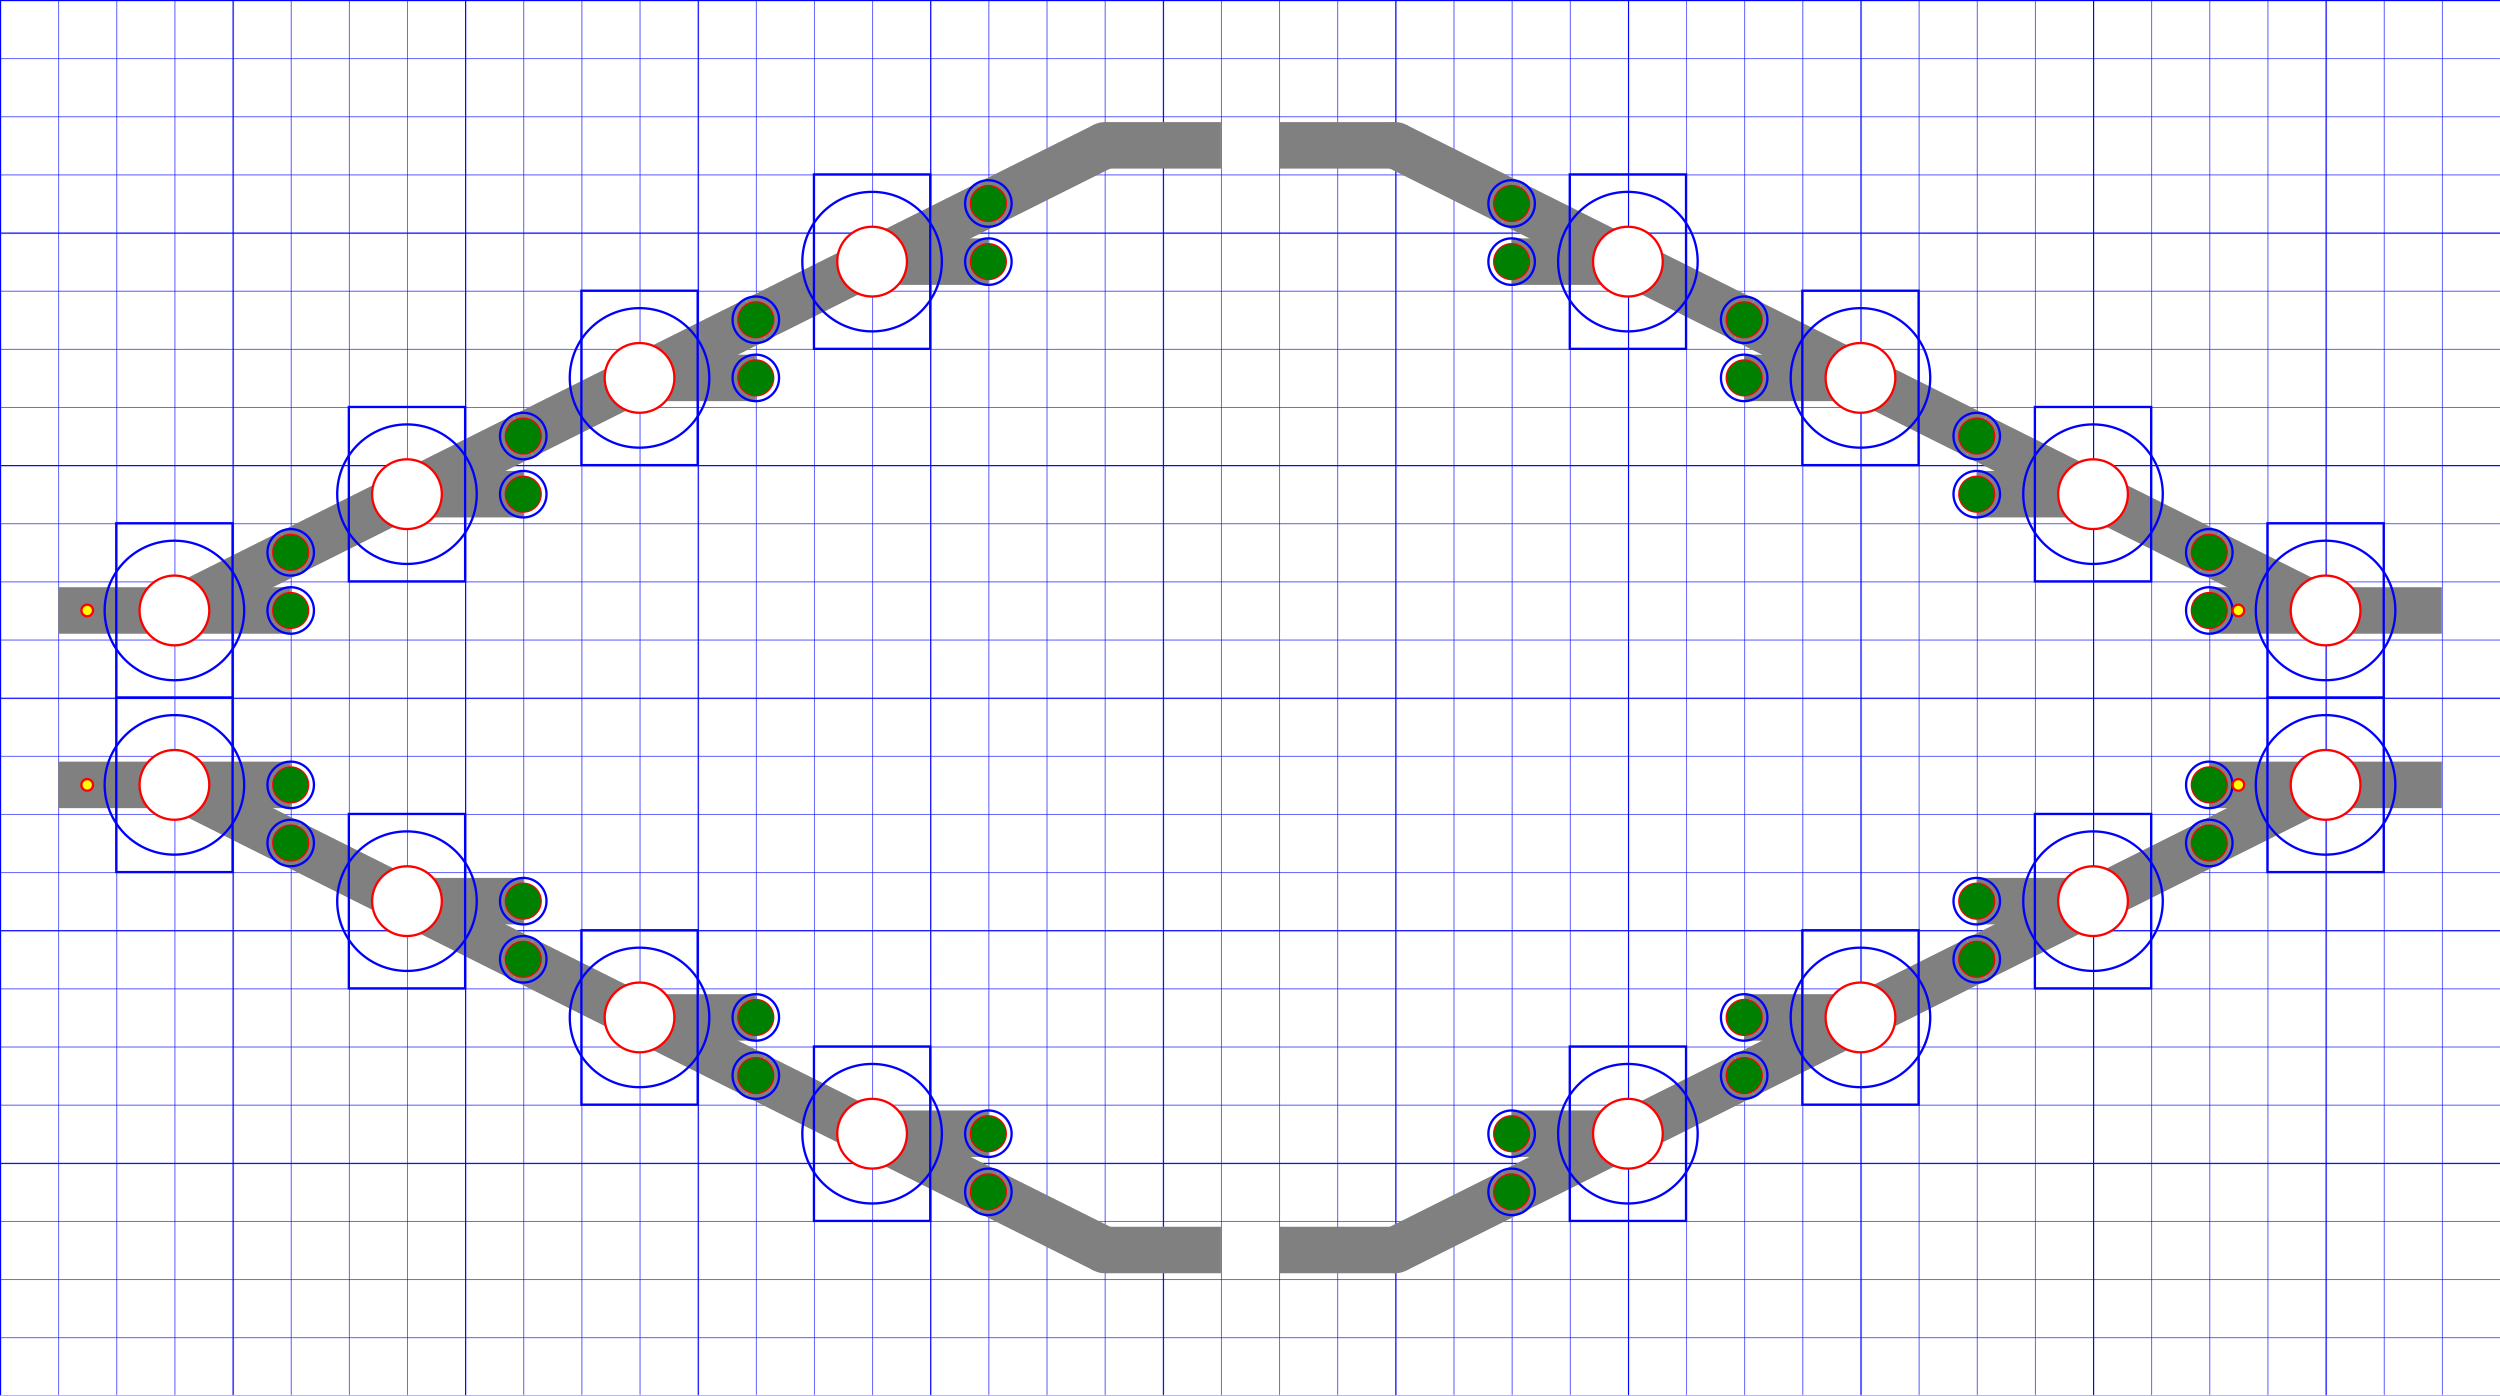
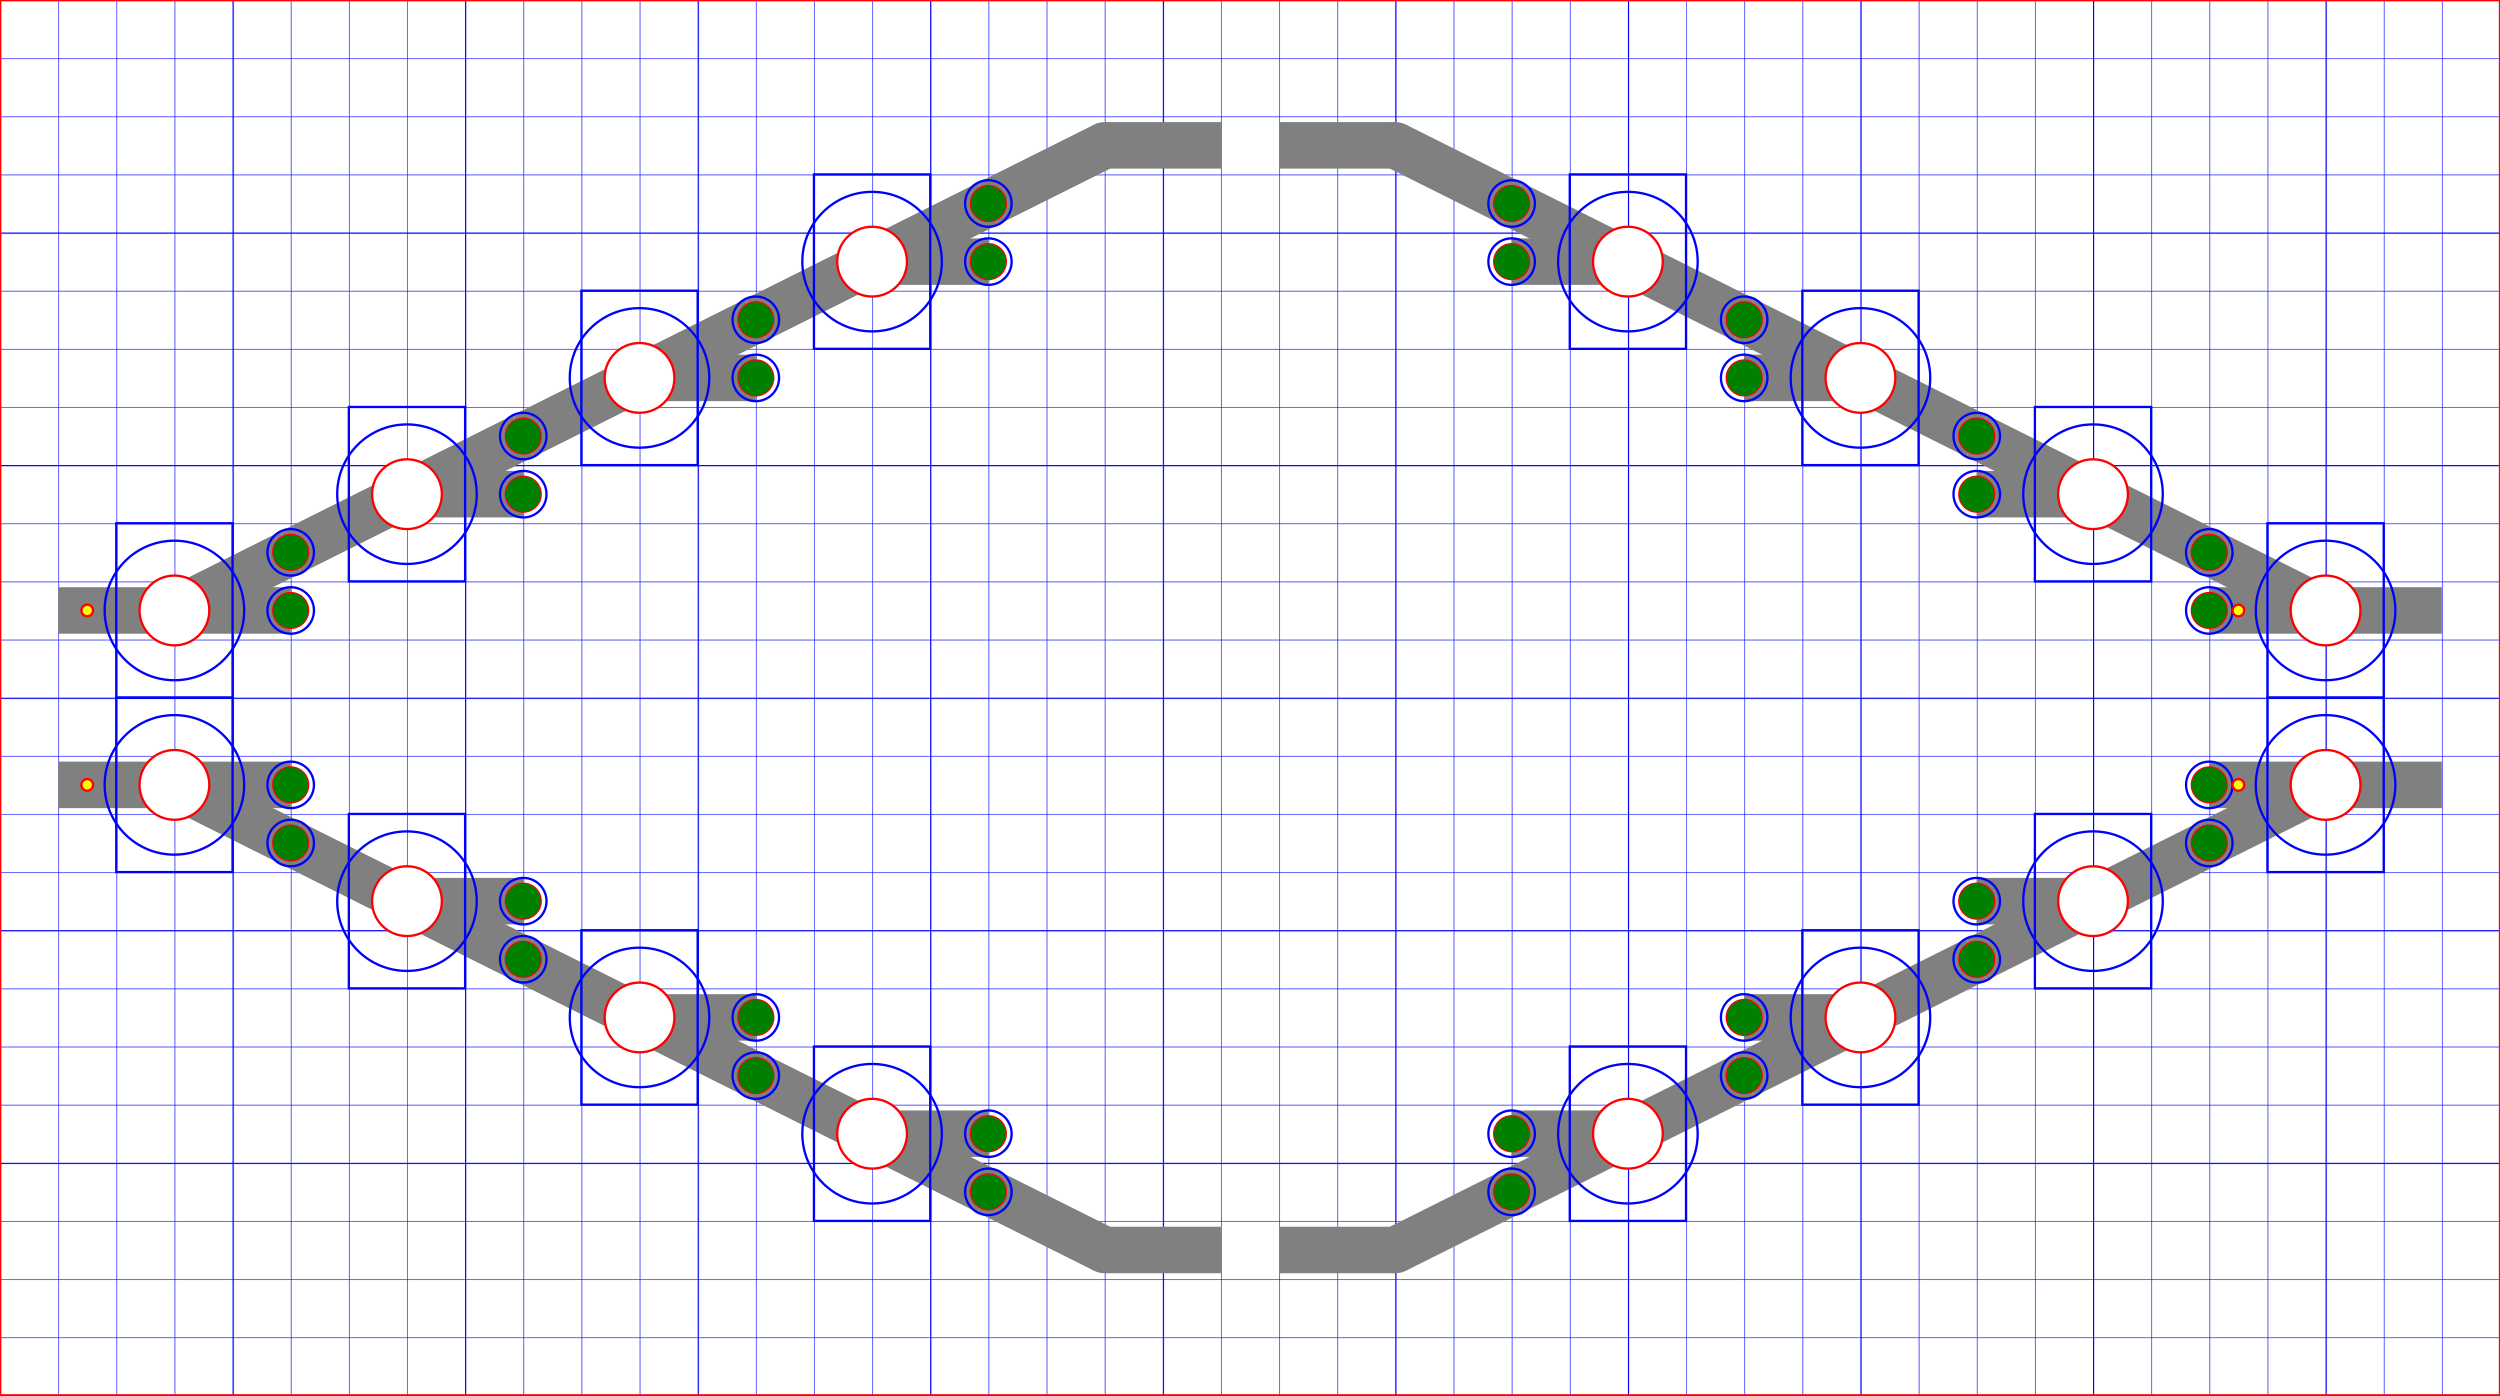
<svg xmlns="http://www.w3.org/2000/svg" baseProfile="full" height="12.0cm" version="1.1" viewBox="0,0,215,120" width="21.5cm">
  <defs>
-     <pattern height="5" id="id3" patternUnits="userSpaceOnUse" width="5">
+     <pattern height="5" id="id9" patternUnits="userSpaceOnUse" width="5">
      <path d="M 5 0 L 0 0 0 5" fill="none" stroke="rgb(0%,0%,100%)" stroke-width="0.1" />
    </pattern>
-     <pattern height="20" id="id4" patternUnits="userSpaceOnUse" width="20">
-       <rect fill="url(#id3) none" height="20" width="20" x="0" y="0" />
+     <pattern height="20" id="id10" patternUnits="userSpaceOnUse" width="20">
+       <rect fill="url(#id9) none" height="20" width="20" x="0" y="0" />
      <path d="M 20 0 L 0 0 0 20" fill="none" stroke="rgb(0%,0%,100%)" stroke-width="0.2" />
    </pattern>
  </defs>
  <g>
    <rect fill="white" height="120" width="215" x="0" y="0" />
-     <rect fill="url(#id4) none" height="120" width="215" x="0" y="0" />
-   </g>
-   <g>
-     <line stroke="gray" stroke-width="4" x1="5.0" x2="25.0" y1="52.5" y2="52.5" />
-     <line stroke="gray" stroke-width="4" x1="15.0" x2="25.0" y1="52.5" y2="47.5" />
-     <circle cx="15.0" cy="52.5" fill="white" r="3.0" />
-     <line stroke="gray" stroke-width="4" x1="25.0" x2="45.0" y1="47.5" y2="37.5" />
-     <line stroke="gray" stroke-width="4" x1="35.0" x2="45.0" y1="42.5" y2="42.5" />
-     <circle cx="35.0" cy="42.5" fill="white" r="3.0" />
-     <line stroke="gray" stroke-width="4" x1="45.0" x2="65.0" y1="37.5" y2="27.5" />
-     <line stroke="gray" stroke-width="4" x1="55.0" x2="65.0" y1="32.5" y2="32.5" />
-     <circle cx="55.0" cy="32.5" fill="white" r="3.0" />
-     <line stroke="gray" stroke-width="4" x1="65.0" x2="85.0" y1="27.5" y2="17.5" />
-     <line stroke="gray" stroke-width="4" x1="75.0" x2="85.0" y1="22.5" y2="22.5" />
-     <circle cx="75.0" cy="22.5" fill="white" r="3.0" />
-     <line stroke="gray" stroke-width="4" x1="95.0" x2="105.0" y1="12.5" y2="12.5" />
-     <line stroke="gray" stroke-width="4" x1="85.0" x2="95.0" y1="17.5" y2="12.5" />
-     <circle cx="95.0" cy="12.5" fill="gray" r="2.0" />
-     <line stroke="gray" stroke-width="4" x1="5.0" x2="25.0" y1="67.5" y2="67.5" />
-     <line stroke="gray" stroke-width="4" x1="15.0" x2="25.0" y1="67.5" y2="72.5" />
-     <circle cx="15.0" cy="67.5" fill="white" r="3.0" />
-     <line stroke="gray" stroke-width="4" x1="25.0" x2="45.0" y1="72.5" y2="82.5" />
-     <line stroke="gray" stroke-width="4" x1="35.0" x2="45.0" y1="77.5" y2="77.5" />
-     <circle cx="35.0" cy="77.5" fill="white" r="3.0" />
-     <line stroke="gray" stroke-width="4" x1="45.0" x2="65.0" y1="82.5" y2="92.5" />
-     <line stroke="gray" stroke-width="4" x1="55.0" x2="65.0" y1="87.5" y2="87.5" />
-     <circle cx="55.0" cy="87.5" fill="white" r="3.0" />
-     <line stroke="gray" stroke-width="4" x1="65.0" x2="85.0" y1="92.5" y2="102.5" />
-     <line stroke="gray" stroke-width="4" x1="75.0" x2="85.0" y1="97.5" y2="97.5" />
-     <circle cx="75.0" cy="97.5" fill="white" r="3.0" />
-     <line stroke="gray" stroke-width="4" x1="95.0" x2="105.0" y1="107.5" y2="107.5" />
-     <line stroke="gray" stroke-width="4" x1="85.0" x2="95.0" y1="102.5" y2="107.5" />
-     <circle cx="95.0" cy="107.5" fill="gray" r="2.0" />
-     <line stroke="gray" stroke-width="4" x1="210.0" x2="190.0" y1="52.5" y2="52.5" />
-     <line stroke="gray" stroke-width="4" x1="200.0" x2="190.0" y1="52.5" y2="47.5" />
-     <circle cx="200.0" cy="52.5" fill="white" r="3.0" />
-     <line stroke="gray" stroke-width="4" x1="190.0" x2="170.0" y1="47.5" y2="37.5" />
-     <line stroke="gray" stroke-width="4" x1="180.0" x2="170.0" y1="42.5" y2="42.5" />
-     <circle cx="180.0" cy="42.5" fill="white" r="3.0" />
-     <line stroke="gray" stroke-width="4" x1="170.0" x2="150.0" y1="37.5" y2="27.5" />
-     <line stroke="gray" stroke-width="4" x1="160.0" x2="150.0" y1="32.5" y2="32.5" />
-     <circle cx="160.0" cy="32.5" fill="white" r="3.0" />
-     <line stroke="gray" stroke-width="4" x1="150.0" x2="130.0" y1="27.5" y2="17.5" />
-     <line stroke="gray" stroke-width="4" x1="140.0" x2="130.0" y1="22.5" y2="22.5" />
-     <circle cx="140.0" cy="22.5" fill="white" r="3.0" />
-     <line stroke="gray" stroke-width="4" x1="120.0" x2="110.0" y1="12.5" y2="12.5" />
-     <line stroke="gray" stroke-width="4" x1="130.0" x2="120.0" y1="17.5" y2="12.5" />
-     <circle cx="120.0" cy="12.5" fill="gray" r="2.0" />
-     <line stroke="gray" stroke-width="4" x1="210.0" x2="190.0" y1="67.5" y2="67.5" />
-     <line stroke="gray" stroke-width="4" x1="200.0" x2="190.0" y1="67.5" y2="72.5" />
-     <circle cx="200.0" cy="67.5" fill="white" r="3.0" />
-     <line stroke="gray" stroke-width="4" x1="190.0" x2="170.0" y1="72.5" y2="82.5" />
-     <line stroke="gray" stroke-width="4" x1="180.0" x2="170.0" y1="77.5" y2="77.5" />
-     <circle cx="180.0" cy="77.5" fill="white" r="3.0" />
-     <line stroke="gray" stroke-width="4" x1="170.0" x2="150.0" y1="82.5" y2="92.5" />
-     <line stroke="gray" stroke-width="4" x1="160.0" x2="150.0" y1="87.5" y2="87.5" />
-     <circle cx="160.0" cy="87.5" fill="white" r="3.0" />
-     <line stroke="gray" stroke-width="4" x1="150.0" x2="130.0" y1="92.5" y2="102.5" />
-     <line stroke="gray" stroke-width="4" x1="140.0" x2="130.0" y1="97.5" y2="97.5" />
-     <circle cx="140.0" cy="97.5" fill="white" r="3.0" />
-     <line stroke="gray" stroke-width="4" x1="120.0" x2="110.0" y1="107.5" y2="107.5" />
-     <line stroke="gray" stroke-width="4" x1="130.0" x2="120.0" y1="102.5" y2="107.5" />
-     <circle cx="120.0" cy="107.5" fill="gray" r="2.0" />
-   </g>
-   <g>
-     <circle cx="15.0" cy="52.5" fill="none" r="3.0" stroke="red" stroke-width="0.2" />
-     <circle cx="15.0" cy="52.5" fill="none" r="6.0" stroke="blue" stroke-width="0.2" />
-     <rect fill="none" height="15" stroke="blue" stroke-width="0.2" width="10" x="10.0" y="45.0" />
-     <circle cx="25.0" cy="47.5" fill="none" r="1.5" stroke="red" stroke-width="0.2" />
-     <circle cx="25.0" cy="47.5" fill="none" r="2.0" stroke="blue" stroke-width="0.2" />
-     <circle cx="25.0" cy="52.5" fill="none" r="1.5" stroke="red" stroke-width="0.2" />
-     <circle cx="25.0" cy="52.5" fill="none" r="2.0" stroke="blue" stroke-width="0.2" />
-     <circle cx="35.0" cy="42.5" fill="none" r="3.0" stroke="red" stroke-width="0.2" />
-     <circle cx="35.0" cy="42.5" fill="none" r="6.0" stroke="blue" stroke-width="0.2" />
-     <rect fill="none" height="15" stroke="blue" stroke-width="0.2" width="10" x="30.0" y="35.0" />
-     <circle cx="45.0" cy="42.5" fill="none" r="1.5" stroke="red" stroke-width="0.2" />
-     <circle cx="45.0" cy="42.5" fill="none" r="2.0" stroke="blue" stroke-width="0.2" />
-     <circle cx="45.0" cy="37.5" fill="none" r="1.5" stroke="red" stroke-width="0.2" />
-     <circle cx="45.0" cy="37.5" fill="none" r="2.0" stroke="blue" stroke-width="0.2" />
-     <circle cx="55.0" cy="32.5" fill="none" r="3.0" stroke="red" stroke-width="0.2" />
-     <circle cx="55.0" cy="32.5" fill="none" r="6.0" stroke="blue" stroke-width="0.2" />
-     <rect fill="none" height="15" stroke="blue" stroke-width="0.2" width="10" x="50.0" y="25.0" />
-     <circle cx="65.0" cy="32.5" fill="none" r="1.5" stroke="red" stroke-width="0.2" />
-     <circle cx="65.0" cy="32.5" fill="none" r="2.0" stroke="blue" stroke-width="0.2" />
-     <circle cx="65.0" cy="27.5" fill="none" r="1.5" stroke="red" stroke-width="0.2" />
-     <circle cx="65.0" cy="27.5" fill="none" r="2.0" stroke="blue" stroke-width="0.2" />
-     <circle cx="75.0" cy="22.5" fill="none" r="3.0" stroke="red" stroke-width="0.2" />
-     <circle cx="75.0" cy="22.5" fill="none" r="6.0" stroke="blue" stroke-width="0.2" />
-     <rect fill="none" height="15" stroke="blue" stroke-width="0.2" width="10" x="70.0" y="15.0" />
-     <circle cx="85.0" cy="22.5" fill="none" r="1.5" stroke="red" stroke-width="0.2" />
-     <circle cx="85.0" cy="22.5" fill="none" r="2.0" stroke="blue" stroke-width="0.2" />
-     <circle cx="85.0" cy="17.5" fill="none" r="1.5" stroke="red" stroke-width="0.2" />
-     <circle cx="85.0" cy="17.5" fill="none" r="2.0" stroke="blue" stroke-width="0.2" />
-     <circle cx="15.0" cy="67.5" fill="none" r="3.0" stroke="red" stroke-width="0.2" />
-     <circle cx="15.0" cy="67.5" fill="none" r="6.0" stroke="blue" stroke-width="0.2" />
-     <rect fill="none" height="15" stroke="blue" stroke-width="0.2" width="10" x="10.0" y="60.0" />
-     <circle cx="25.0" cy="72.5" fill="none" r="1.5" stroke="red" stroke-width="0.2" />
-     <circle cx="25.0" cy="72.5" fill="none" r="2.0" stroke="blue" stroke-width="0.2" />
-     <circle cx="25.0" cy="67.5" fill="none" r="1.5" stroke="red" stroke-width="0.2" />
-     <circle cx="25.0" cy="67.5" fill="none" r="2.0" stroke="blue" stroke-width="0.2" />
-     <circle cx="35.0" cy="77.5" fill="none" r="3.0" stroke="red" stroke-width="0.2" />
-     <circle cx="35.0" cy="77.5" fill="none" r="6.0" stroke="blue" stroke-width="0.2" />
-     <rect fill="none" height="15" stroke="blue" stroke-width="0.2" width="10" x="30.0" y="70.0" />
-     <circle cx="45.0" cy="77.5" fill="none" r="1.5" stroke="red" stroke-width="0.2" />
-     <circle cx="45.0" cy="77.5" fill="none" r="2.0" stroke="blue" stroke-width="0.2" />
-     <circle cx="45.0" cy="82.5" fill="none" r="1.5" stroke="red" stroke-width="0.2" />
-     <circle cx="45.0" cy="82.5" fill="none" r="2.0" stroke="blue" stroke-width="0.2" />
-     <circle cx="55.0" cy="87.5" fill="none" r="3.0" stroke="red" stroke-width="0.2" />
-     <circle cx="55.0" cy="87.5" fill="none" r="6.0" stroke="blue" stroke-width="0.2" />
-     <rect fill="none" height="15" stroke="blue" stroke-width="0.2" width="10" x="50.0" y="80.0" />
-     <circle cx="65.0" cy="87.5" fill="none" r="1.5" stroke="red" stroke-width="0.2" />
-     <circle cx="65.0" cy="87.5" fill="none" r="2.0" stroke="blue" stroke-width="0.2" />
-     <circle cx="65.0" cy="92.5" fill="none" r="1.5" stroke="red" stroke-width="0.2" />
-     <circle cx="65.0" cy="92.5" fill="none" r="2.0" stroke="blue" stroke-width="0.2" />
-     <circle cx="75.0" cy="97.5" fill="none" r="3.0" stroke="red" stroke-width="0.2" />
-     <circle cx="75.0" cy="97.5" fill="none" r="6.0" stroke="blue" stroke-width="0.2" />
-     <rect fill="none" height="15" stroke="blue" stroke-width="0.2" width="10" x="70.0" y="90.0" />
-     <circle cx="85.0" cy="97.5" fill="none" r="1.5" stroke="red" stroke-width="0.2" />
-     <circle cx="85.0" cy="97.5" fill="none" r="2.0" stroke="blue" stroke-width="0.2" />
-     <circle cx="85.0" cy="102.5" fill="none" r="1.5" stroke="red" stroke-width="0.2" />
-     <circle cx="85.0" cy="102.5" fill="none" r="2.0" stroke="blue" stroke-width="0.2" />
-     <circle cx="200.0" cy="52.5" fill="none" r="3.0" stroke="red" stroke-width="0.2" />
-     <circle cx="200.0" cy="52.5" fill="none" r="6.0" stroke="blue" stroke-width="0.2" />
-     <rect fill="none" height="15" stroke="blue" stroke-width="0.2" width="10" x="195.0" y="45.0" />
-     <circle cx="190.0" cy="47.5" fill="none" r="1.5" stroke="red" stroke-width="0.2" />
-     <circle cx="190.0" cy="47.5" fill="none" r="2.0" stroke="blue" stroke-width="0.2" />
-     <circle cx="190.0" cy="52.5" fill="none" r="1.5" stroke="red" stroke-width="0.2" />
-     <circle cx="190.0" cy="52.5" fill="none" r="2.0" stroke="blue" stroke-width="0.2" />
-     <circle cx="180.0" cy="42.5" fill="none" r="3.0" stroke="red" stroke-width="0.2" />
-     <circle cx="180.0" cy="42.5" fill="none" r="6.0" stroke="blue" stroke-width="0.2" />
-     <rect fill="none" height="15" stroke="blue" stroke-width="0.2" width="10" x="175.0" y="35.0" />
-     <circle cx="170.0" cy="42.5" fill="none" r="1.5" stroke="red" stroke-width="0.2" />
-     <circle cx="170.0" cy="42.5" fill="none" r="2.0" stroke="blue" stroke-width="0.2" />
-     <circle cx="170.0" cy="37.5" fill="none" r="1.5" stroke="red" stroke-width="0.2" />
-     <circle cx="170.0" cy="37.5" fill="none" r="2.0" stroke="blue" stroke-width="0.2" />
-     <circle cx="160.0" cy="32.5" fill="none" r="3.0" stroke="red" stroke-width="0.2" />
-     <circle cx="160.0" cy="32.5" fill="none" r="6.0" stroke="blue" stroke-width="0.2" />
-     <rect fill="none" height="15" stroke="blue" stroke-width="0.2" width="10" x="155.0" y="25.0" />
-     <circle cx="150.0" cy="32.5" fill="none" r="1.5" stroke="red" stroke-width="0.2" />
-     <circle cx="150.0" cy="32.5" fill="none" r="2.0" stroke="blue" stroke-width="0.2" />
-     <circle cx="150.0" cy="27.5" fill="none" r="1.5" stroke="red" stroke-width="0.2" />
-     <circle cx="150.0" cy="27.5" fill="none" r="2.0" stroke="blue" stroke-width="0.2" />
-     <circle cx="140.0" cy="22.5" fill="none" r="3.0" stroke="red" stroke-width="0.2" />
-     <circle cx="140.0" cy="22.5" fill="none" r="6.0" stroke="blue" stroke-width="0.2" />
-     <rect fill="none" height="15" stroke="blue" stroke-width="0.2" width="10" x="135.0" y="15.0" />
-     <circle cx="130.0" cy="22.5" fill="none" r="1.5" stroke="red" stroke-width="0.2" />
-     <circle cx="130.0" cy="22.5" fill="none" r="2.0" stroke="blue" stroke-width="0.2" />
-     <circle cx="130.0" cy="17.5" fill="none" r="1.5" stroke="red" stroke-width="0.2" />
-     <circle cx="130.0" cy="17.5" fill="none" r="2.0" stroke="blue" stroke-width="0.2" />
-     <circle cx="200.0" cy="67.5" fill="none" r="3.0" stroke="red" stroke-width="0.2" />
-     <circle cx="200.0" cy="67.5" fill="none" r="6.0" stroke="blue" stroke-width="0.2" />
-     <rect fill="none" height="15" stroke="blue" stroke-width="0.2" width="10" x="195.0" y="60.0" />
-     <circle cx="190.0" cy="72.5" fill="none" r="1.5" stroke="red" stroke-width="0.2" />
-     <circle cx="190.0" cy="72.5" fill="none" r="2.0" stroke="blue" stroke-width="0.2" />
-     <circle cx="190.0" cy="67.5" fill="none" r="1.5" stroke="red" stroke-width="0.2" />
-     <circle cx="190.0" cy="67.5" fill="none" r="2.0" stroke="blue" stroke-width="0.2" />
-     <circle cx="180.0" cy="77.5" fill="none" r="3.0" stroke="red" stroke-width="0.2" />
-     <circle cx="180.0" cy="77.5" fill="none" r="6.0" stroke="blue" stroke-width="0.2" />
-     <rect fill="none" height="15" stroke="blue" stroke-width="0.2" width="10" x="175.0" y="70.0" />
-     <circle cx="170.0" cy="77.5" fill="none" r="1.5" stroke="red" stroke-width="0.2" />
-     <circle cx="170.0" cy="77.5" fill="none" r="2.0" stroke="blue" stroke-width="0.2" />
-     <circle cx="170.0" cy="82.5" fill="none" r="1.5" stroke="red" stroke-width="0.2" />
-     <circle cx="170.0" cy="82.5" fill="none" r="2.0" stroke="blue" stroke-width="0.2" />
-     <circle cx="160.0" cy="87.5" fill="none" r="3.0" stroke="red" stroke-width="0.2" />
-     <circle cx="160.0" cy="87.5" fill="none" r="6.0" stroke="blue" stroke-width="0.2" />
-     <rect fill="none" height="15" stroke="blue" stroke-width="0.2" width="10" x="155.0" y="80.0" />
-     <circle cx="150.0" cy="87.5" fill="none" r="1.5" stroke="red" stroke-width="0.2" />
-     <circle cx="150.0" cy="87.5" fill="none" r="2.0" stroke="blue" stroke-width="0.2" />
-     <circle cx="150.0" cy="92.5" fill="none" r="1.5" stroke="red" stroke-width="0.2" />
-     <circle cx="150.0" cy="92.5" fill="none" r="2.0" stroke="blue" stroke-width="0.2" />
-     <circle cx="140.0" cy="97.5" fill="none" r="3.0" stroke="red" stroke-width="0.2" />
-     <circle cx="140.0" cy="97.5" fill="none" r="6.0" stroke="blue" stroke-width="0.2" />
-     <rect fill="none" height="15" stroke="blue" stroke-width="0.2" width="10" x="135.0" y="90.0" />
-     <circle cx="130.0" cy="97.5" fill="none" r="1.5" stroke="red" stroke-width="0.2" />
-     <circle cx="130.0" cy="97.5" fill="none" r="2.0" stroke="blue" stroke-width="0.2" />
-     <circle cx="130.0" cy="102.5" fill="none" r="1.5" stroke="red" stroke-width="0.2" />
-     <circle cx="130.0" cy="102.5" fill="none" r="2.0" stroke="blue" stroke-width="0.2" />
+     <rect fill="url(#id10) none" height="120" width="215" x="0" y="0" />
+   </g>
+   <g>
+     <polyline fill="gray" points="25,50.5 5,50.5 5,54.5 25,54.5 25,50.5" stroke="none" />
+     <polyline fill="gray" points="24.106,45.711 14.106,50.711 15.894,54.289 25.894,49.289 24.106,45.711" stroke="none" />
+     <circle cx="15" cy="52.5" fill="white" r="3.0" />
+     <polyline fill="gray" points="44.106,35.711 24.106,45.711 25.894,49.289 45.894,39.289 44.106,35.711" stroke="none" />
+     <polyline fill="gray" points="45,40.5 35,40.5 35,44.5 45,44.5 45,40.5" stroke="none" />
+     <circle cx="35" cy="42.5" fill="white" r="3.0" />
+     <polyline fill="gray" points="64.106,25.711 44.106,35.711 45.894,39.289 65.894,29.289 64.106,25.711" stroke="none" />
+     <polyline fill="gray" points="65,30.5 55,30.5 55,34.5 65,34.5 65,30.5" stroke="none" />
+     <circle cx="55" cy="32.5" fill="white" r="3.0" />
+     <polyline fill="gray" points="84.106,15.711 64.106,25.711 65.894,29.289 85.894,19.289 84.106,15.711" stroke="none" />
+     <polyline fill="gray" points="85,20.5 75,20.5 75,24.5 85,24.5 85,20.5" stroke="none" />
+     <circle cx="75" cy="22.5" fill="white" r="3.0" />
+     <circle cx="95" cy="12.5" fill="gray" r="2.0" />
+     <polyline fill="gray" points="105,10.5 95,10.5 95,14.5 105,14.5 105,10.5" stroke="none" />
+     <polyline fill="gray" points="94.106,10.711 84.106,15.711 85.894,19.289 95.894,14.289 94.106,10.711" stroke="none" />
+     <polyline fill="gray" points="25,65.5 5,65.5 5,69.5 25,69.5 25,65.5" stroke="none" />
+     <polyline fill="gray" points="25.894,70.711 15.894,65.711 14.106,69.289 24.106,74.289 25.894,70.711" stroke="none" />
+     <circle cx="15" cy="67.5" fill="white" r="3.0" />
+     <polyline fill="gray" points="45.894,80.711 25.894,70.711 24.106,74.289 44.106,84.289 45.894,80.711" stroke="none" />
+     <polyline fill="gray" points="45,75.5 35,75.5 35,79.5 45,79.5 45,75.5" stroke="none" />
+     <circle cx="35" cy="77.5" fill="white" r="3.0" />
+     <polyline fill="gray" points="65.894,90.711 45.894,80.711 44.106,84.289 64.106,94.289 65.894,90.711" stroke="none" />
+     <polyline fill="gray" points="65,85.5 55,85.5 55,89.5 65,89.5 65,85.5" stroke="none" />
+     <circle cx="55" cy="87.5" fill="white" r="3.0" />
+     <polyline fill="gray" points="85.894,100.711 65.894,90.711 64.106,94.289 84.106,104.289 85.894,100.711" stroke="none" />
+     <polyline fill="gray" points="85,95.5 75,95.5 75,99.5 85,99.5 85,95.5" stroke="none" />
+     <circle cx="75" cy="97.5" fill="white" r="3.0" />
+     <circle cx="95" cy="107.5" fill="gray" r="2.0" />
+     <polyline fill="gray" points="105,105.5 95,105.5 95,109.5 105,109.5 105,105.5" stroke="none" />
+     <polyline fill="gray" points="95.894,105.711 85.894,100.711 84.106,104.289 94.106,109.289 95.894,105.711" stroke="none" />
+     <polyline fill="gray" points="190,50.5 210,50.5 210,54.5 190,54.5 190,50.5" stroke="none" />
+     <polyline fill="gray" points="189.106,49.289 199.106,54.289 200.894,50.711 190.894,45.711 189.106,49.289" stroke="none" />
+     <circle cx="200" cy="52.5" fill="white" r="3.0" />
+     <polyline fill="gray" points="169.106,39.289 189.106,49.289 190.894,45.711 170.894,35.711 169.106,39.289" stroke="none" />
+     <polyline fill="gray" points="170,40.5 180,40.5 180,44.5 170,44.5 170,40.5" stroke="none" />
+     <circle cx="180" cy="42.5" fill="white" r="3.0" />
+     <polyline fill="gray" points="149.106,29.289 169.106,39.289 170.894,35.711 150.894,25.711 149.106,29.289" stroke="none" />
+     <polyline fill="gray" points="150,30.5 160,30.5 160,34.5 150,34.5 150,30.5" stroke="none" />
+     <circle cx="160" cy="32.5" fill="white" r="3.0" />
+     <polyline fill="gray" points="129.106,19.289 149.106,29.289 150.894,25.711 130.894,15.711 129.106,19.289" stroke="none" />
+     <polyline fill="gray" points="130,20.5 140,20.5 140,24.5 130,24.5 130,20.5" stroke="none" />
+     <circle cx="140" cy="22.5" fill="white" r="3.0" />
+     <circle cx="120" cy="12.5" fill="gray" r="2.0" />
+     <polyline fill="gray" points="110,10.5 120,10.5 120,14.5 110,14.5 110,10.5" stroke="none" />
+     <polyline fill="gray" points="119.106,14.289 129.106,19.289 130.894,15.711 120.894,10.711 119.106,14.289" stroke="none" />
+     <polyline fill="gray" points="190,65.5 210,65.5 210,69.5 190,69.5 190,65.5" stroke="none" />
+     <polyline fill="gray" points="190.894,74.289 200.894,69.289 199.106,65.711 189.106,70.711 190.894,74.289" stroke="none" />
+     <circle cx="200" cy="67.5" fill="white" r="3.0" />
+     <polyline fill="gray" points="170.894,84.289 190.894,74.289 189.106,70.711 169.106,80.711 170.894,84.289" stroke="none" />
+     <polyline fill="gray" points="170,75.5 180,75.5 180,79.5 170,79.5 170,75.5" stroke="none" />
+     <circle cx="180" cy="77.5" fill="white" r="3.0" />
+     <polyline fill="gray" points="150.894,94.289 170.894,84.289 169.106,80.711 149.106,90.711 150.894,94.289" stroke="none" />
+     <polyline fill="gray" points="150,85.5 160,85.5 160,89.5 150,89.5 150,85.5" stroke="none" />
+     <circle cx="160" cy="87.5" fill="white" r="3.0" />
+     <polyline fill="gray" points="130.894,104.289 150.894,94.289 149.106,90.711 129.106,100.711 130.894,104.289" stroke="none" />
+     <polyline fill="gray" points="130,95.5 140,95.5 140,99.5 130,99.5 130,95.5" stroke="none" />
+     <circle cx="140" cy="97.5" fill="white" r="3.0" />
+     <circle cx="120" cy="107.5" fill="gray" r="2.0" />
+     <polyline fill="gray" points="110,105.5 120,105.5 120,109.5 110,109.5 110,105.5" stroke="none" />
+     <polyline fill="gray" points="120.894,109.289 130.894,104.289 129.106,100.711 119.106,105.711 120.894,109.289" stroke="none" />
+   </g>
+   <g>
+     <circle cx="15" cy="52.5" fill="none" r="3.0" stroke="red" stroke-width="0.2" />
+     <circle cx="15" cy="52.5" fill="none" r="6.0" stroke="blue" stroke-width="0.2" />
+     <rect fill="none" height="15" stroke="blue" stroke-width="0.2" width="10" x="10" y="45.0" />
+     <circle cx="25" cy="52.5" fill="none" r="1.5" stroke="red" stroke-width="0.2" />
+     <circle cx="25" cy="52.5" fill="none" r="2.0" stroke="blue" stroke-width="0.2" />
+     <circle cx="25" cy="47.5" fill="none" r="1.5" stroke="red" stroke-width="0.2" />
+     <circle cx="25" cy="47.5" fill="none" r="2.0" stroke="blue" stroke-width="0.2" />
+     <circle cx="35" cy="42.5" fill="none" r="3.0" stroke="red" stroke-width="0.2" />
+     <circle cx="35" cy="42.5" fill="none" r="6.0" stroke="blue" stroke-width="0.2" />
+     <rect fill="none" height="15" stroke="blue" stroke-width="0.2" width="10" x="30" y="35.0" />
+     <circle cx="45" cy="37.5" fill="none" r="1.5" stroke="red" stroke-width="0.2" />
+     <circle cx="45" cy="37.5" fill="none" r="2.0" stroke="blue" stroke-width="0.2" />
+     <circle cx="45" cy="42.5" fill="none" r="1.5" stroke="red" stroke-width="0.2" />
+     <circle cx="45" cy="42.5" fill="none" r="2.0" stroke="blue" stroke-width="0.2" />
+     <circle cx="55" cy="32.5" fill="none" r="3.0" stroke="red" stroke-width="0.2" />
+     <circle cx="55" cy="32.5" fill="none" r="6.0" stroke="blue" stroke-width="0.2" />
+     <rect fill="none" height="15" stroke="blue" stroke-width="0.2" width="10" x="50" y="25.0" />
+     <circle cx="65" cy="27.5" fill="none" r="1.5" stroke="red" stroke-width="0.2" />
+     <circle cx="65" cy="27.5" fill="none" r="2.0" stroke="blue" stroke-width="0.2" />
+     <circle cx="65" cy="32.5" fill="none" r="1.5" stroke="red" stroke-width="0.2" />
+     <circle cx="65" cy="32.5" fill="none" r="2.0" stroke="blue" stroke-width="0.2" />
+     <circle cx="75" cy="22.5" fill="none" r="3.0" stroke="red" stroke-width="0.2" />
+     <circle cx="75" cy="22.5" fill="none" r="6.0" stroke="blue" stroke-width="0.2" />
+     <rect fill="none" height="15" stroke="blue" stroke-width="0.2" width="10" x="70" y="15.0" />
+     <circle cx="85" cy="17.5" fill="none" r="1.5" stroke="red" stroke-width="0.2" />
+     <circle cx="85" cy="17.5" fill="none" r="2.0" stroke="blue" stroke-width="0.2" />
+     <circle cx="85" cy="22.5" fill="none" r="1.5" stroke="red" stroke-width="0.2" />
+     <circle cx="85" cy="22.5" fill="none" r="2.0" stroke="blue" stroke-width="0.2" />
+     <circle cx="15" cy="67.5" fill="none" r="3.0" stroke="red" stroke-width="0.2" />
+     <circle cx="15" cy="67.5" fill="none" r="6.0" stroke="blue" stroke-width="0.2" />
+     <rect fill="none" height="15" stroke="blue" stroke-width="0.2" width="10" x="10" y="60.0" />
+     <circle cx="25" cy="67.5" fill="none" r="1.5" stroke="red" stroke-width="0.2" />
+     <circle cx="25" cy="67.5" fill="none" r="2.0" stroke="blue" stroke-width="0.2" />
+     <circle cx="25" cy="72.5" fill="none" r="1.5" stroke="red" stroke-width="0.2" />
+     <circle cx="25" cy="72.5" fill="none" r="2.0" stroke="blue" stroke-width="0.2" />
+     <circle cx="35" cy="77.5" fill="none" r="3.0" stroke="red" stroke-width="0.2" />
+     <circle cx="35" cy="77.5" fill="none" r="6.0" stroke="blue" stroke-width="0.2" />
+     <rect fill="none" height="15" stroke="blue" stroke-width="0.2" width="10" x="30" y="70.0" />
+     <circle cx="45" cy="82.5" fill="none" r="1.5" stroke="red" stroke-width="0.2" />
+     <circle cx="45" cy="82.5" fill="none" r="2.0" stroke="blue" stroke-width="0.2" />
+     <circle cx="45" cy="77.5" fill="none" r="1.5" stroke="red" stroke-width="0.2" />
+     <circle cx="45" cy="77.5" fill="none" r="2.0" stroke="blue" stroke-width="0.2" />
+     <circle cx="55" cy="87.5" fill="none" r="3.0" stroke="red" stroke-width="0.2" />
+     <circle cx="55" cy="87.5" fill="none" r="6.0" stroke="blue" stroke-width="0.2" />
+     <rect fill="none" height="15" stroke="blue" stroke-width="0.2" width="10" x="50" y="80.0" />
+     <circle cx="65" cy="92.5" fill="none" r="1.5" stroke="red" stroke-width="0.2" />
+     <circle cx="65" cy="92.5" fill="none" r="2.0" stroke="blue" stroke-width="0.2" />
+     <circle cx="65" cy="87.5" fill="none" r="1.5" stroke="red" stroke-width="0.2" />
+     <circle cx="65" cy="87.5" fill="none" r="2.0" stroke="blue" stroke-width="0.2" />
+     <circle cx="75" cy="97.5" fill="none" r="3.0" stroke="red" stroke-width="0.2" />
+     <circle cx="75" cy="97.5" fill="none" r="6.0" stroke="blue" stroke-width="0.2" />
+     <rect fill="none" height="15" stroke="blue" stroke-width="0.2" width="10" x="70" y="90.0" />
+     <circle cx="85" cy="102.5" fill="none" r="1.5" stroke="red" stroke-width="0.2" />
+     <circle cx="85" cy="102.5" fill="none" r="2.0" stroke="blue" stroke-width="0.2" />
+     <circle cx="85" cy="97.5" fill="none" r="1.5" stroke="red" stroke-width="0.2" />
+     <circle cx="85" cy="97.5" fill="none" r="2.0" stroke="blue" stroke-width="0.2" />
+     <circle cx="200" cy="52.5" fill="none" r="3.0" stroke="red" stroke-width="0.2" />
+     <circle cx="200" cy="52.5" fill="none" r="6.0" stroke="blue" stroke-width="0.2" />
+     <rect fill="none" height="15" stroke="blue" stroke-width="0.2" width="10" x="195" y="45.0" />
+     <circle cx="190" cy="52.5" fill="none" r="1.5" stroke="red" stroke-width="0.2" />
+     <circle cx="190" cy="52.5" fill="none" r="2.0" stroke="blue" stroke-width="0.2" />
+     <circle cx="190" cy="47.5" fill="none" r="1.5" stroke="red" stroke-width="0.2" />
+     <circle cx="190" cy="47.5" fill="none" r="2.0" stroke="blue" stroke-width="0.2" />
+     <circle cx="180" cy="42.5" fill="none" r="3.0" stroke="red" stroke-width="0.2" />
+     <circle cx="180" cy="42.5" fill="none" r="6.0" stroke="blue" stroke-width="0.2" />
+     <rect fill="none" height="15" stroke="blue" stroke-width="0.2" width="10" x="175" y="35.0" />
+     <circle cx="170" cy="37.5" fill="none" r="1.5" stroke="red" stroke-width="0.2" />
+     <circle cx="170" cy="37.5" fill="none" r="2.0" stroke="blue" stroke-width="0.2" />
+     <circle cx="170" cy="42.5" fill="none" r="1.5" stroke="red" stroke-width="0.2" />
+     <circle cx="170" cy="42.5" fill="none" r="2.0" stroke="blue" stroke-width="0.2" />
+     <circle cx="160" cy="32.5" fill="none" r="3.0" stroke="red" stroke-width="0.2" />
+     <circle cx="160" cy="32.5" fill="none" r="6.0" stroke="blue" stroke-width="0.2" />
+     <rect fill="none" height="15" stroke="blue" stroke-width="0.2" width="10" x="155" y="25.0" />
+     <circle cx="150" cy="27.5" fill="none" r="1.5" stroke="red" stroke-width="0.2" />
+     <circle cx="150" cy="27.5" fill="none" r="2.0" stroke="blue" stroke-width="0.2" />
+     <circle cx="150" cy="32.5" fill="none" r="1.5" stroke="red" stroke-width="0.2" />
+     <circle cx="150" cy="32.5" fill="none" r="2.0" stroke="blue" stroke-width="0.2" />
+     <circle cx="140" cy="22.5" fill="none" r="3.0" stroke="red" stroke-width="0.2" />
+     <circle cx="140" cy="22.5" fill="none" r="6.0" stroke="blue" stroke-width="0.2" />
+     <rect fill="none" height="15" stroke="blue" stroke-width="0.2" width="10" x="135" y="15.0" />
+     <circle cx="130" cy="17.5" fill="none" r="1.5" stroke="red" stroke-width="0.2" />
+     <circle cx="130" cy="17.5" fill="none" r="2.0" stroke="blue" stroke-width="0.2" />
+     <circle cx="130" cy="22.5" fill="none" r="1.5" stroke="red" stroke-width="0.2" />
+     <circle cx="130" cy="22.5" fill="none" r="2.0" stroke="blue" stroke-width="0.2" />
+     <circle cx="200" cy="67.5" fill="none" r="3.0" stroke="red" stroke-width="0.2" />
+     <circle cx="200" cy="67.5" fill="none" r="6.0" stroke="blue" stroke-width="0.2" />
+     <rect fill="none" height="15" stroke="blue" stroke-width="0.2" width="10" x="195" y="60.0" />
+     <circle cx="190" cy="67.5" fill="none" r="1.5" stroke="red" stroke-width="0.2" />
+     <circle cx="190" cy="67.5" fill="none" r="2.0" stroke="blue" stroke-width="0.2" />
+     <circle cx="190" cy="72.5" fill="none" r="1.5" stroke="red" stroke-width="0.2" />
+     <circle cx="190" cy="72.5" fill="none" r="2.0" stroke="blue" stroke-width="0.2" />
+     <circle cx="180" cy="77.5" fill="none" r="3.0" stroke="red" stroke-width="0.2" />
+     <circle cx="180" cy="77.5" fill="none" r="6.0" stroke="blue" stroke-width="0.2" />
+     <rect fill="none" height="15" stroke="blue" stroke-width="0.2" width="10" x="175" y="70.0" />
+     <circle cx="170" cy="82.5" fill="none" r="1.5" stroke="red" stroke-width="0.2" />
+     <circle cx="170" cy="82.5" fill="none" r="2.0" stroke="blue" stroke-width="0.2" />
+     <circle cx="170" cy="77.5" fill="none" r="1.5" stroke="red" stroke-width="0.2" />
+     <circle cx="170" cy="77.5" fill="none" r="2.0" stroke="blue" stroke-width="0.2" />
+     <circle cx="160" cy="87.5" fill="none" r="3.0" stroke="red" stroke-width="0.2" />
+     <circle cx="160" cy="87.5" fill="none" r="6.0" stroke="blue" stroke-width="0.2" />
+     <rect fill="none" height="15" stroke="blue" stroke-width="0.2" width="10" x="155" y="80.0" />
+     <circle cx="150" cy="92.5" fill="none" r="1.5" stroke="red" stroke-width="0.2" />
+     <circle cx="150" cy="92.5" fill="none" r="2.0" stroke="blue" stroke-width="0.2" />
+     <circle cx="150" cy="87.5" fill="none" r="1.5" stroke="red" stroke-width="0.2" />
+     <circle cx="150" cy="87.5" fill="none" r="2.0" stroke="blue" stroke-width="0.2" />
+     <circle cx="140" cy="97.5" fill="none" r="3.0" stroke="red" stroke-width="0.2" />
+     <circle cx="140" cy="97.5" fill="none" r="6.0" stroke="blue" stroke-width="0.2" />
+     <rect fill="none" height="15" stroke="blue" stroke-width="0.2" width="10" x="135" y="90.0" />
+     <circle cx="130" cy="102.5" fill="none" r="1.5" stroke="red" stroke-width="0.2" />
+     <circle cx="130" cy="102.5" fill="none" r="2.0" stroke="blue" stroke-width="0.2" />
+     <circle cx="130" cy="97.5" fill="none" r="1.5" stroke="red" stroke-width="0.2" />
+     <circle cx="130" cy="97.5" fill="none" r="2.0" stroke="blue" stroke-width="0.2" />
  </g>
  <g>
    <circle cx="7.5" cy="52.5" fill="yellow" r="0.5" stroke="red" stroke-width="0.2" />
    <circle cx="7.5" cy="67.5" fill="yellow" r="0.5" stroke="red" stroke-width="0.2" />
    <circle cx="192.5" cy="52.5" fill="yellow" r="0.5" stroke="red" stroke-width="0.2" />
    <circle cx="192.5" cy="67.5" fill="yellow" r="0.5" stroke="red" stroke-width="0.2" />
-     <circle cx="25.0" cy="47.5" fill="green" r="1.5" />
-     <circle cx="25.0" cy="52.5" fill="green" r="1.5" />
-     <circle cx="45.0" cy="42.5" fill="green" r="1.5" />
-     <circle cx="45.0" cy="37.5" fill="green" r="1.5" />
-     <circle cx="65.0" cy="32.5" fill="green" r="1.5" />
-     <circle cx="65.0" cy="27.5" fill="green" r="1.5" />
-     <circle cx="85.0" cy="22.5" fill="green" r="1.5" />
-     <circle cx="85.0" cy="17.5" fill="green" r="1.5" />
-     <circle cx="25.0" cy="72.5" fill="green" r="1.5" />
-     <circle cx="25.0" cy="67.5" fill="green" r="1.5" />
-     <circle cx="45.0" cy="77.5" fill="green" r="1.5" />
-     <circle cx="45.0" cy="82.5" fill="green" r="1.5" />
-     <circle cx="65.0" cy="87.5" fill="green" r="1.5" />
-     <circle cx="65.0" cy="92.5" fill="green" r="1.5" />
-     <circle cx="85.0" cy="97.5" fill="green" r="1.5" />
-     <circle cx="85.0" cy="102.5" fill="green" r="1.5" />
-     <circle cx="190.0" cy="47.5" fill="green" r="1.5" />
-     <circle cx="190.0" cy="52.5" fill="green" r="1.5" />
-     <circle cx="170.0" cy="42.5" fill="green" r="1.5" />
-     <circle cx="170.0" cy="37.5" fill="green" r="1.5" />
-     <circle cx="150.0" cy="32.5" fill="green" r="1.5" />
-     <circle cx="150.0" cy="27.5" fill="green" r="1.5" />
-     <circle cx="130.0" cy="22.5" fill="green" r="1.5" />
-     <circle cx="130.0" cy="17.5" fill="green" r="1.5" />
-     <circle cx="190.0" cy="72.5" fill="green" r="1.5" />
-     <circle cx="190.0" cy="67.5" fill="green" r="1.5" />
-     <circle cx="170.0" cy="77.5" fill="green" r="1.5" />
-     <circle cx="170.0" cy="82.5" fill="green" r="1.5" />
-     <circle cx="150.0" cy="87.5" fill="green" r="1.5" />
-     <circle cx="150.0" cy="92.5" fill="green" r="1.5" />
-     <circle cx="130.0" cy="97.5" fill="green" r="1.5" />
-     <circle cx="130.0" cy="102.5" fill="green" r="1.5" />
+     <circle cx="25" cy="52.5" fill="green" r="1.5" />
+     <circle cx="25" cy="47.5" fill="green" r="1.5" />
+     <circle cx="45" cy="37.5" fill="green" r="1.5" />
+     <circle cx="45" cy="42.5" fill="green" r="1.5" />
+     <circle cx="65" cy="27.5" fill="green" r="1.5" />
+     <circle cx="65" cy="32.5" fill="green" r="1.5" />
+     <circle cx="85" cy="17.5" fill="green" r="1.5" />
+     <circle cx="85" cy="22.5" fill="green" r="1.5" />
+     <circle cx="25" cy="67.5" fill="green" r="1.5" />
+     <circle cx="25" cy="72.5" fill="green" r="1.5" />
+     <circle cx="45" cy="82.5" fill="green" r="1.5" />
+     <circle cx="45" cy="77.5" fill="green" r="1.5" />
+     <circle cx="65" cy="92.5" fill="green" r="1.5" />
+     <circle cx="65" cy="87.5" fill="green" r="1.5" />
+     <circle cx="85" cy="102.5" fill="green" r="1.5" />
+     <circle cx="85" cy="97.5" fill="green" r="1.5" />
+     <circle cx="190" cy="52.5" fill="green" r="1.5" />
+     <circle cx="190" cy="47.5" fill="green" r="1.5" />
+     <circle cx="170" cy="37.5" fill="green" r="1.5" />
+     <circle cx="170" cy="42.5" fill="green" r="1.5" />
+     <circle cx="150" cy="27.5" fill="green" r="1.5" />
+     <circle cx="150" cy="32.5" fill="green" r="1.5" />
+     <circle cx="130" cy="17.5" fill="green" r="1.5" />
+     <circle cx="130" cy="22.5" fill="green" r="1.5" />
+     <circle cx="190" cy="67.5" fill="green" r="1.5" />
+     <circle cx="190" cy="72.5" fill="green" r="1.5" />
+     <circle cx="170" cy="82.5" fill="green" r="1.5" />
+     <circle cx="170" cy="77.5" fill="green" r="1.5" />
+     <circle cx="150" cy="92.5" fill="green" r="1.5" />
+     <circle cx="150" cy="87.5" fill="green" r="1.5" />
+     <circle cx="130" cy="102.5" fill="green" r="1.5" />
+     <circle cx="130" cy="97.5" fill="green" r="1.5" />
+   </g>
+   <g>
+     <rect fill="none" height="120" stroke="red" stroke-width="0.2" width="215" x="0" y="0" />
  </g>
</svg>
